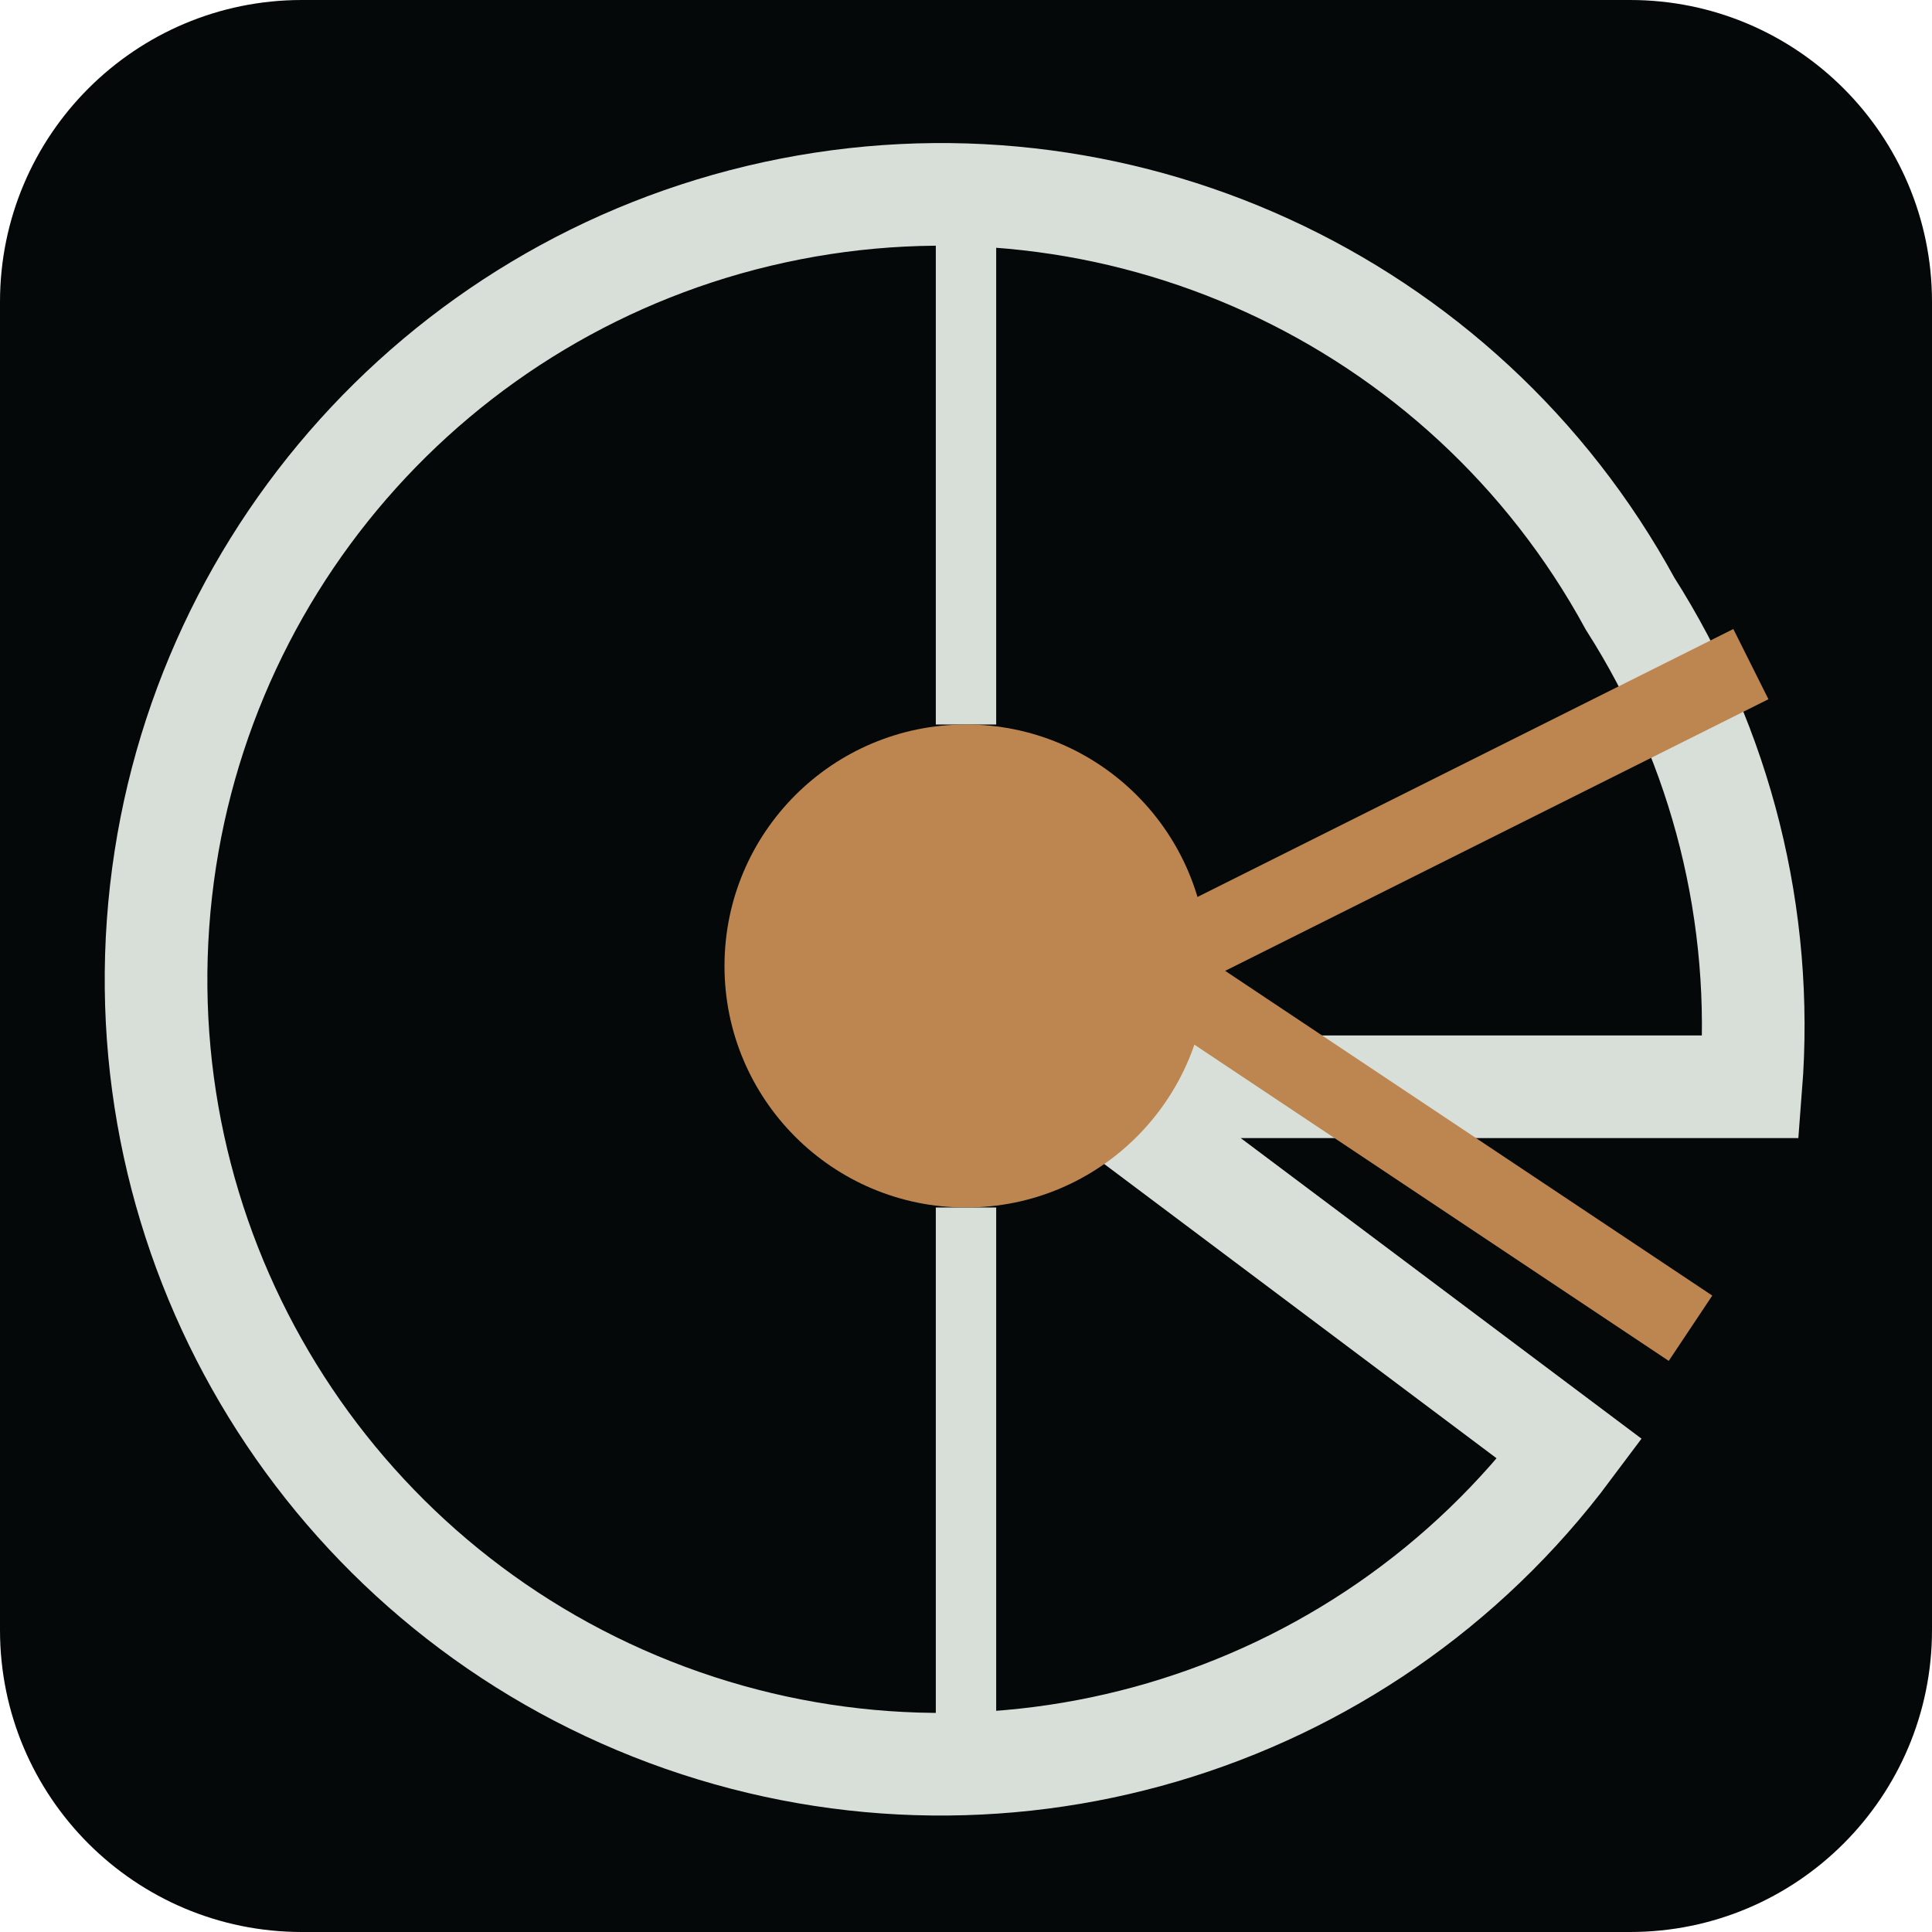
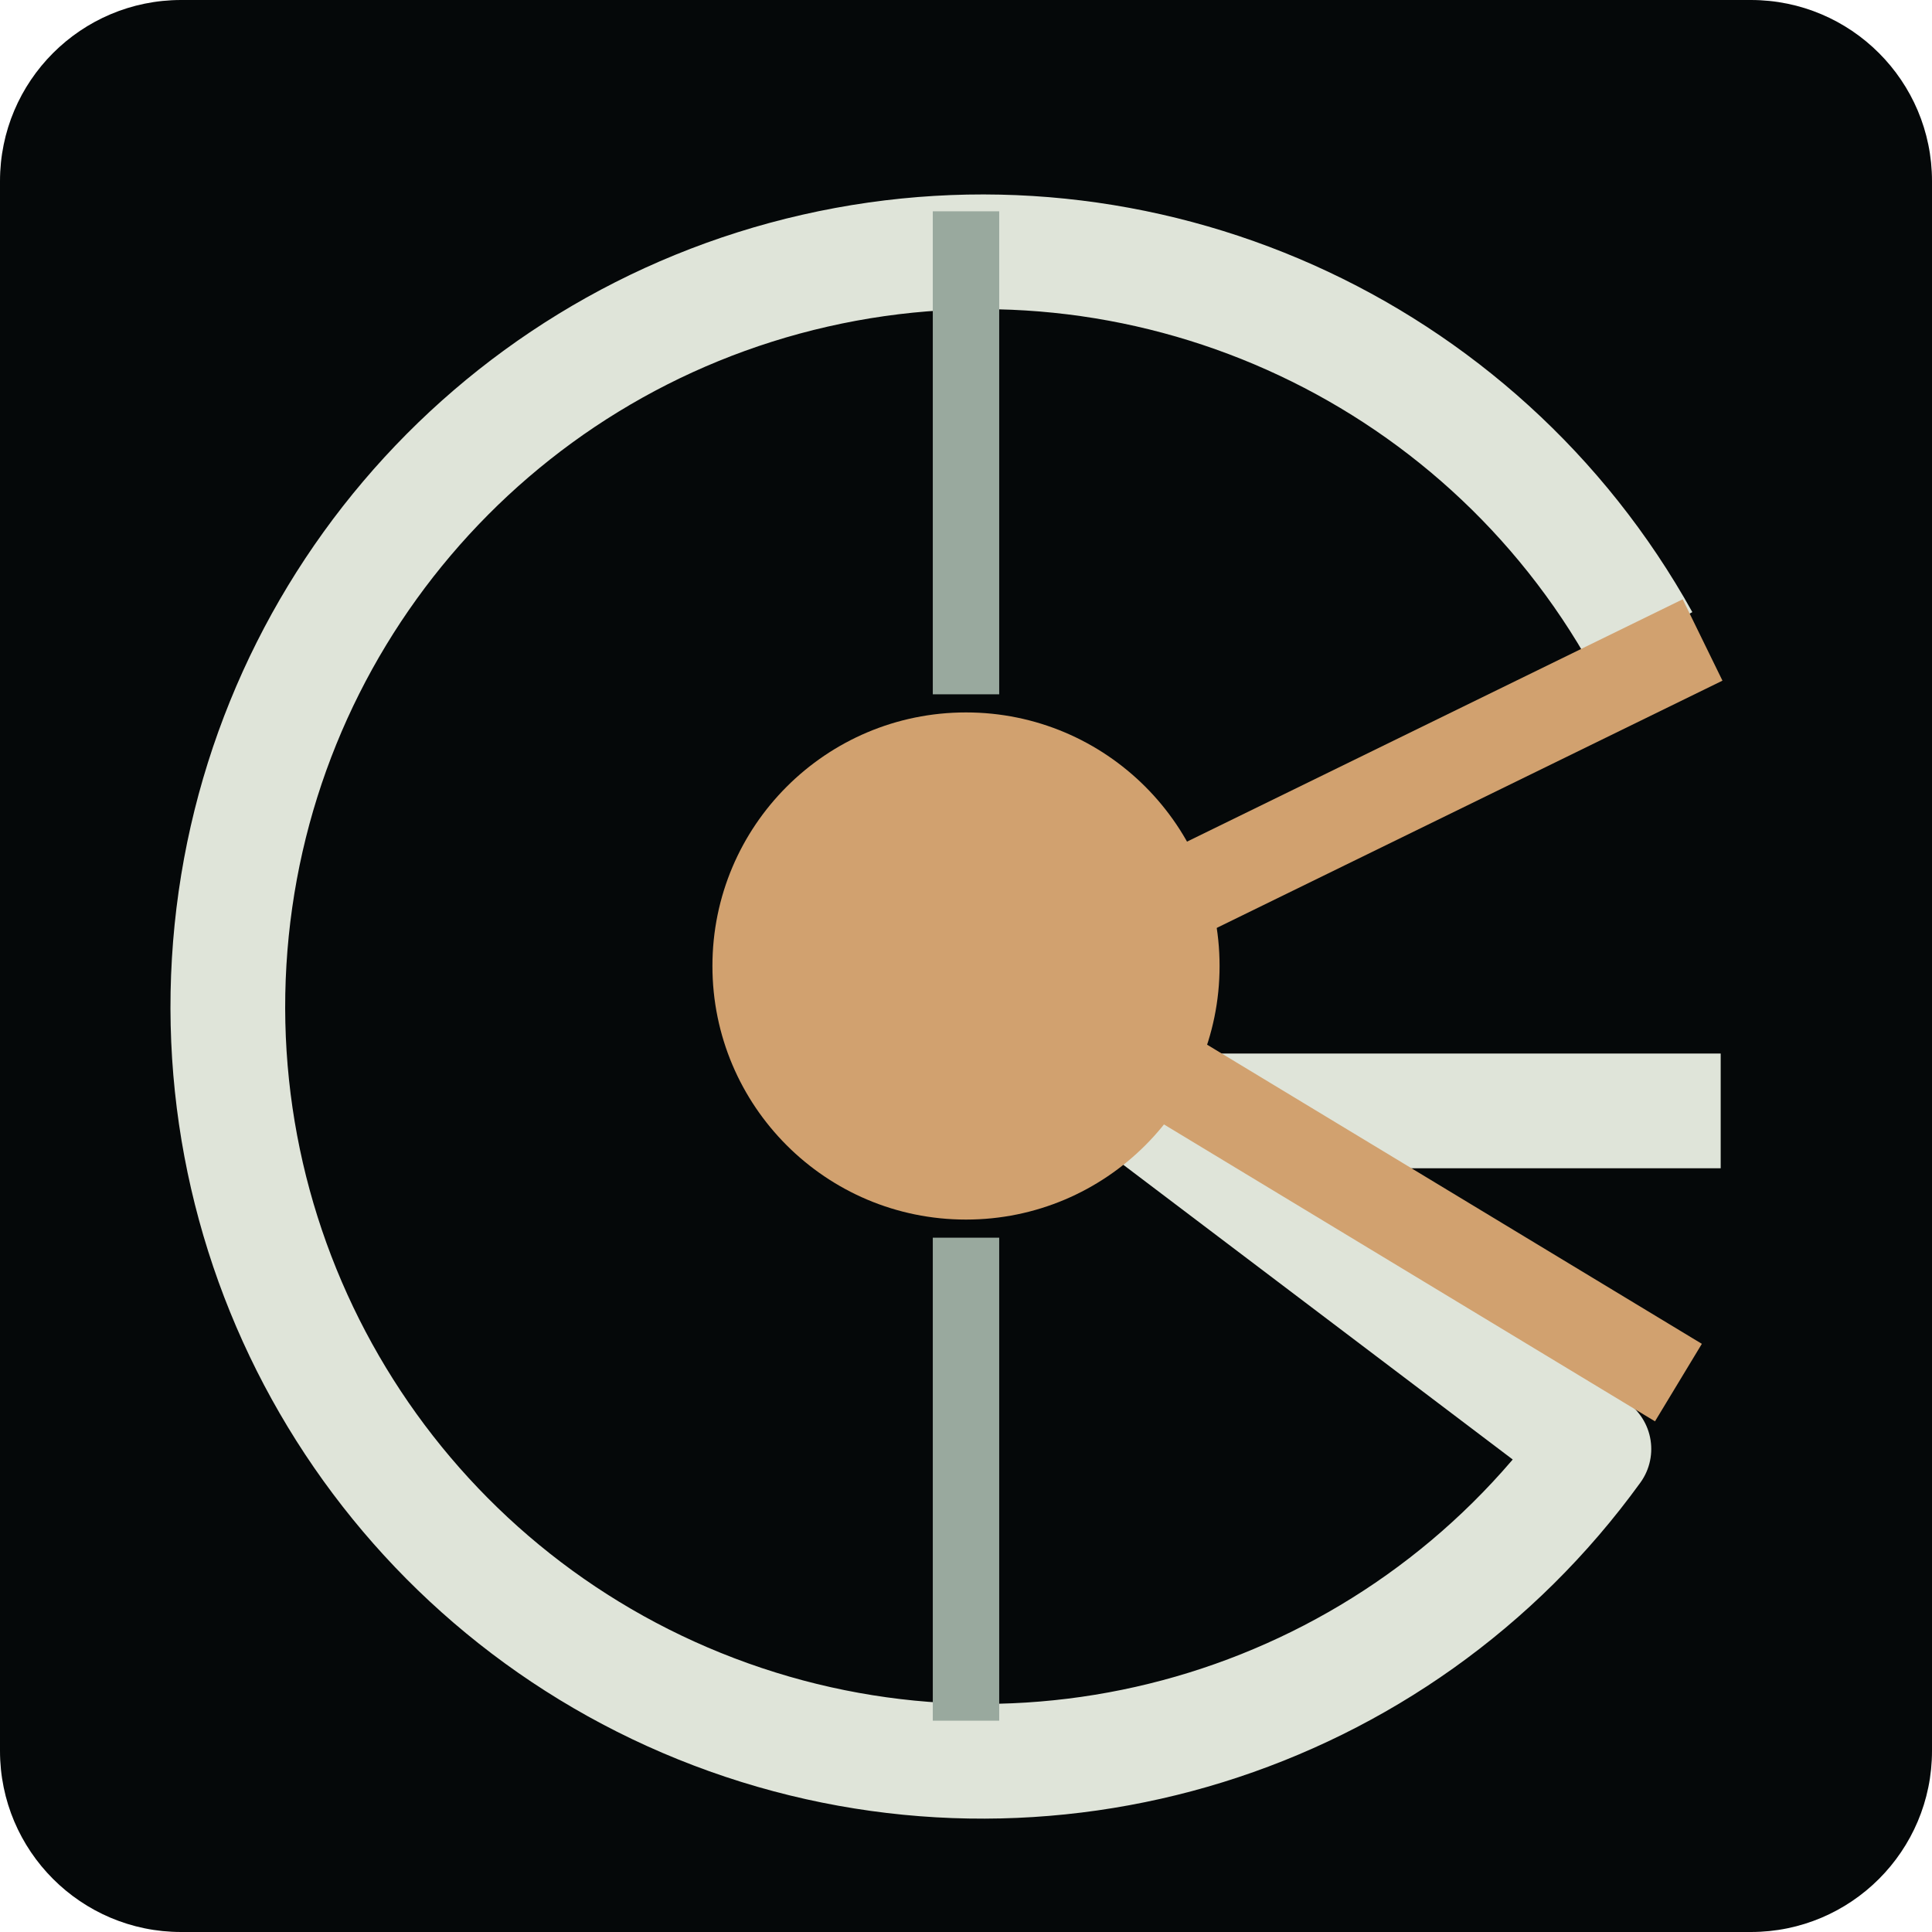
<svg xmlns="http://www.w3.org/2000/svg" viewBox="0 0 32 32">
-   <rect width="32" height="32" rx="5" fill="#050809" />
-   <path d="M27 10A13 13 0 1 0 26 24L18 18H29A13 13 0 0 0 27 10Z" fill="none" stroke="#d8dfd9" stroke-width="1.7" />
-   <path d="M16 3v9m0 8v9" stroke="#d8dfd9" />
-   <path d="m19 16 10-5M19 16l9 6" stroke="#bd8651" stroke-width="1.3" />
-   <circle cx="16" cy="16" r="4" fill="#bd8651" />
+   <rect width="32" height="32" rx="3" fill="#050809" />
+   <path d="M27.2 10.6A12.5 12.5 0 1 0 26.4 24L19 18.4H28.5" fill="none" stroke="#dfe4d9" stroke-width="1.9" stroke-linejoin="round" />
+   <path d="M16 3.5v8m0 9v8" stroke="#99a99e" stroke-width="1.1" />
+   <path d="m19.2 15 9-4.4m-9 7.1 8.6 5.2" stroke="#d1a16f" stroke-width="1.5" />
+   <circle cx="16" cy="16" r="4.2" fill="#d1a16f" />
</svg>
